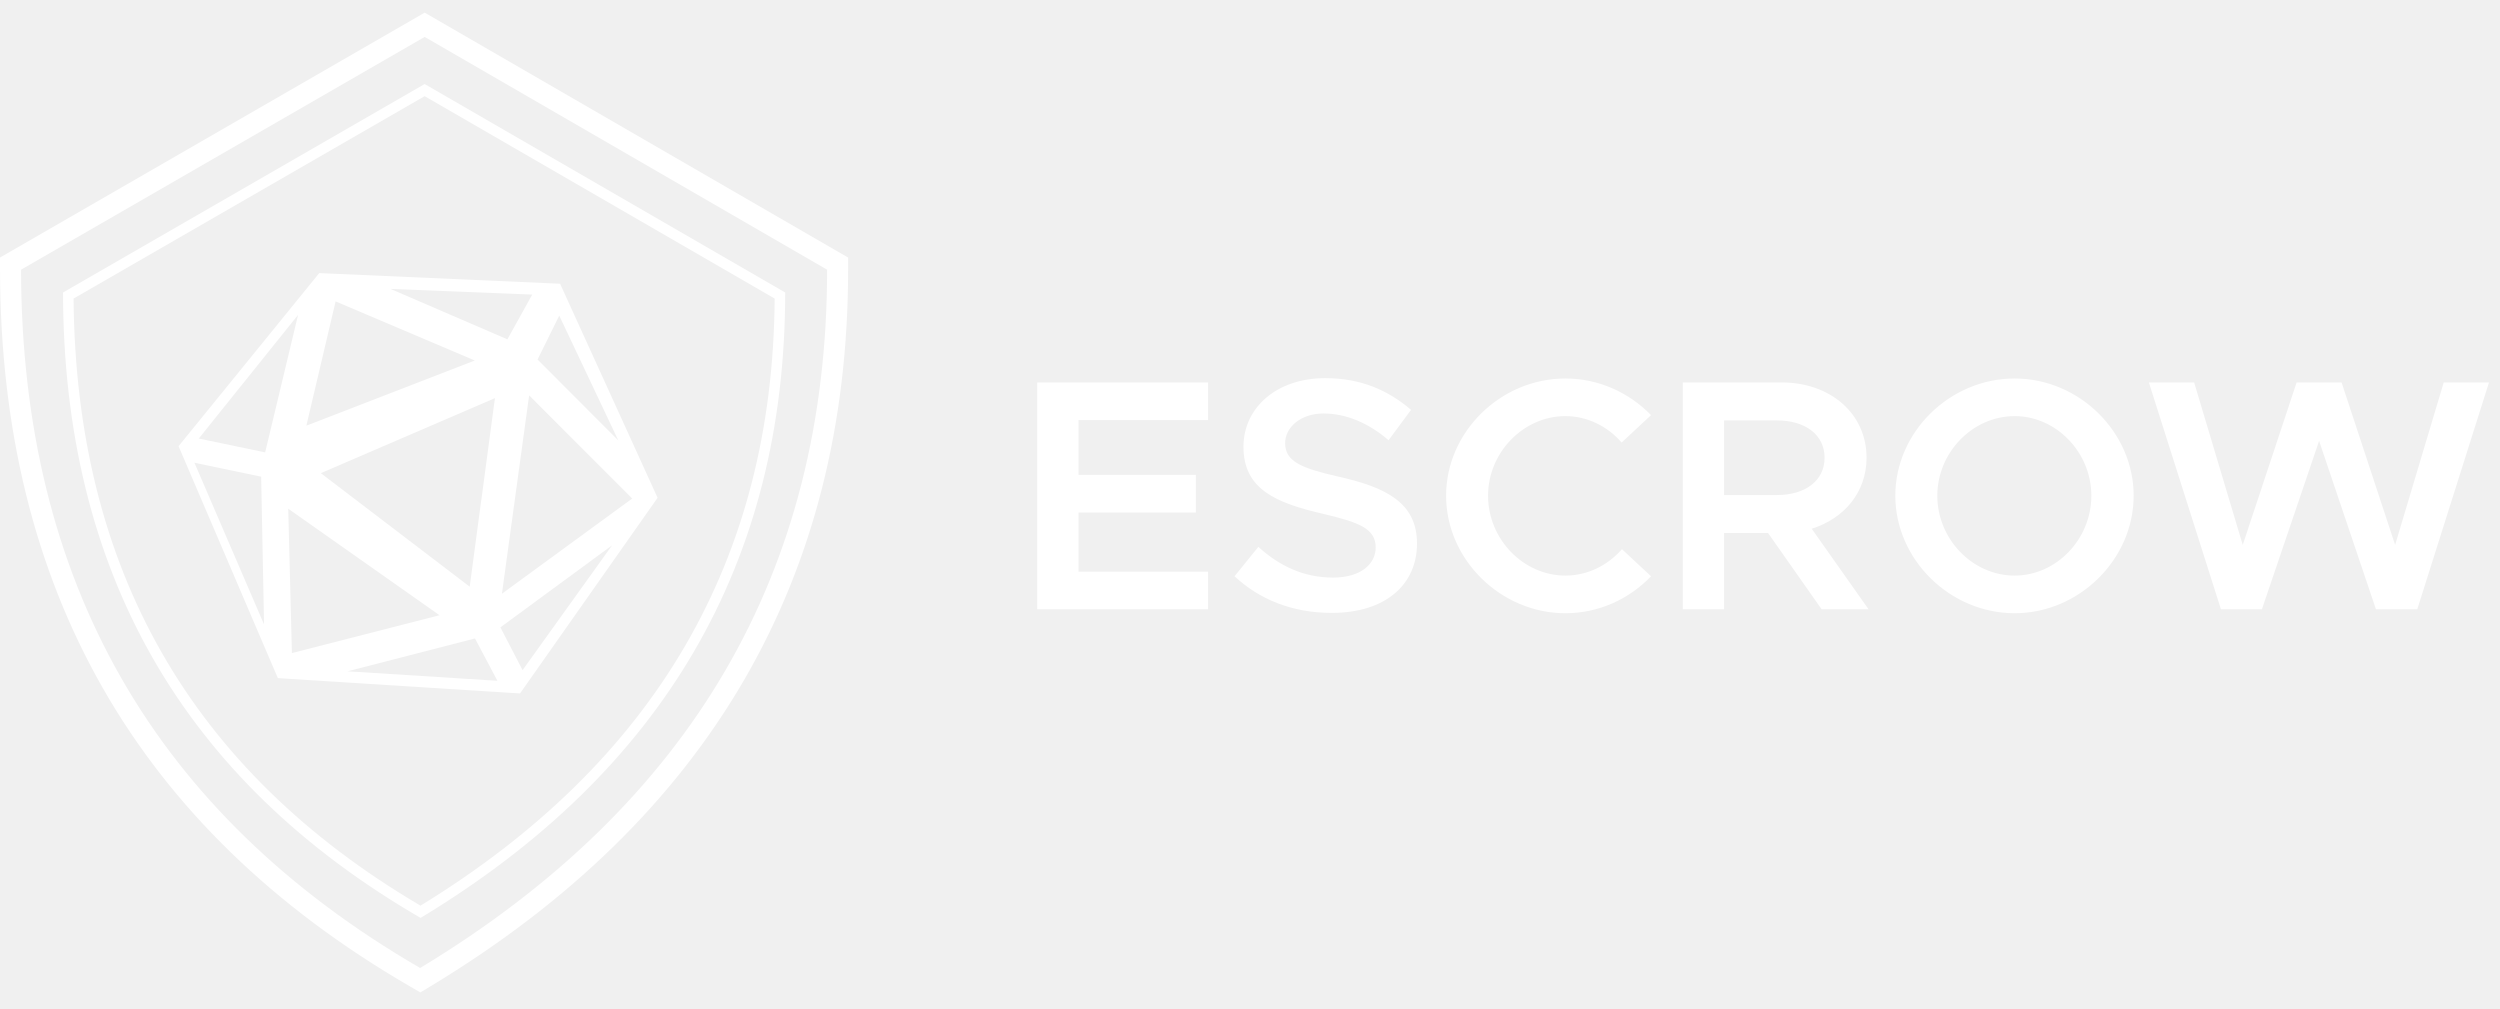
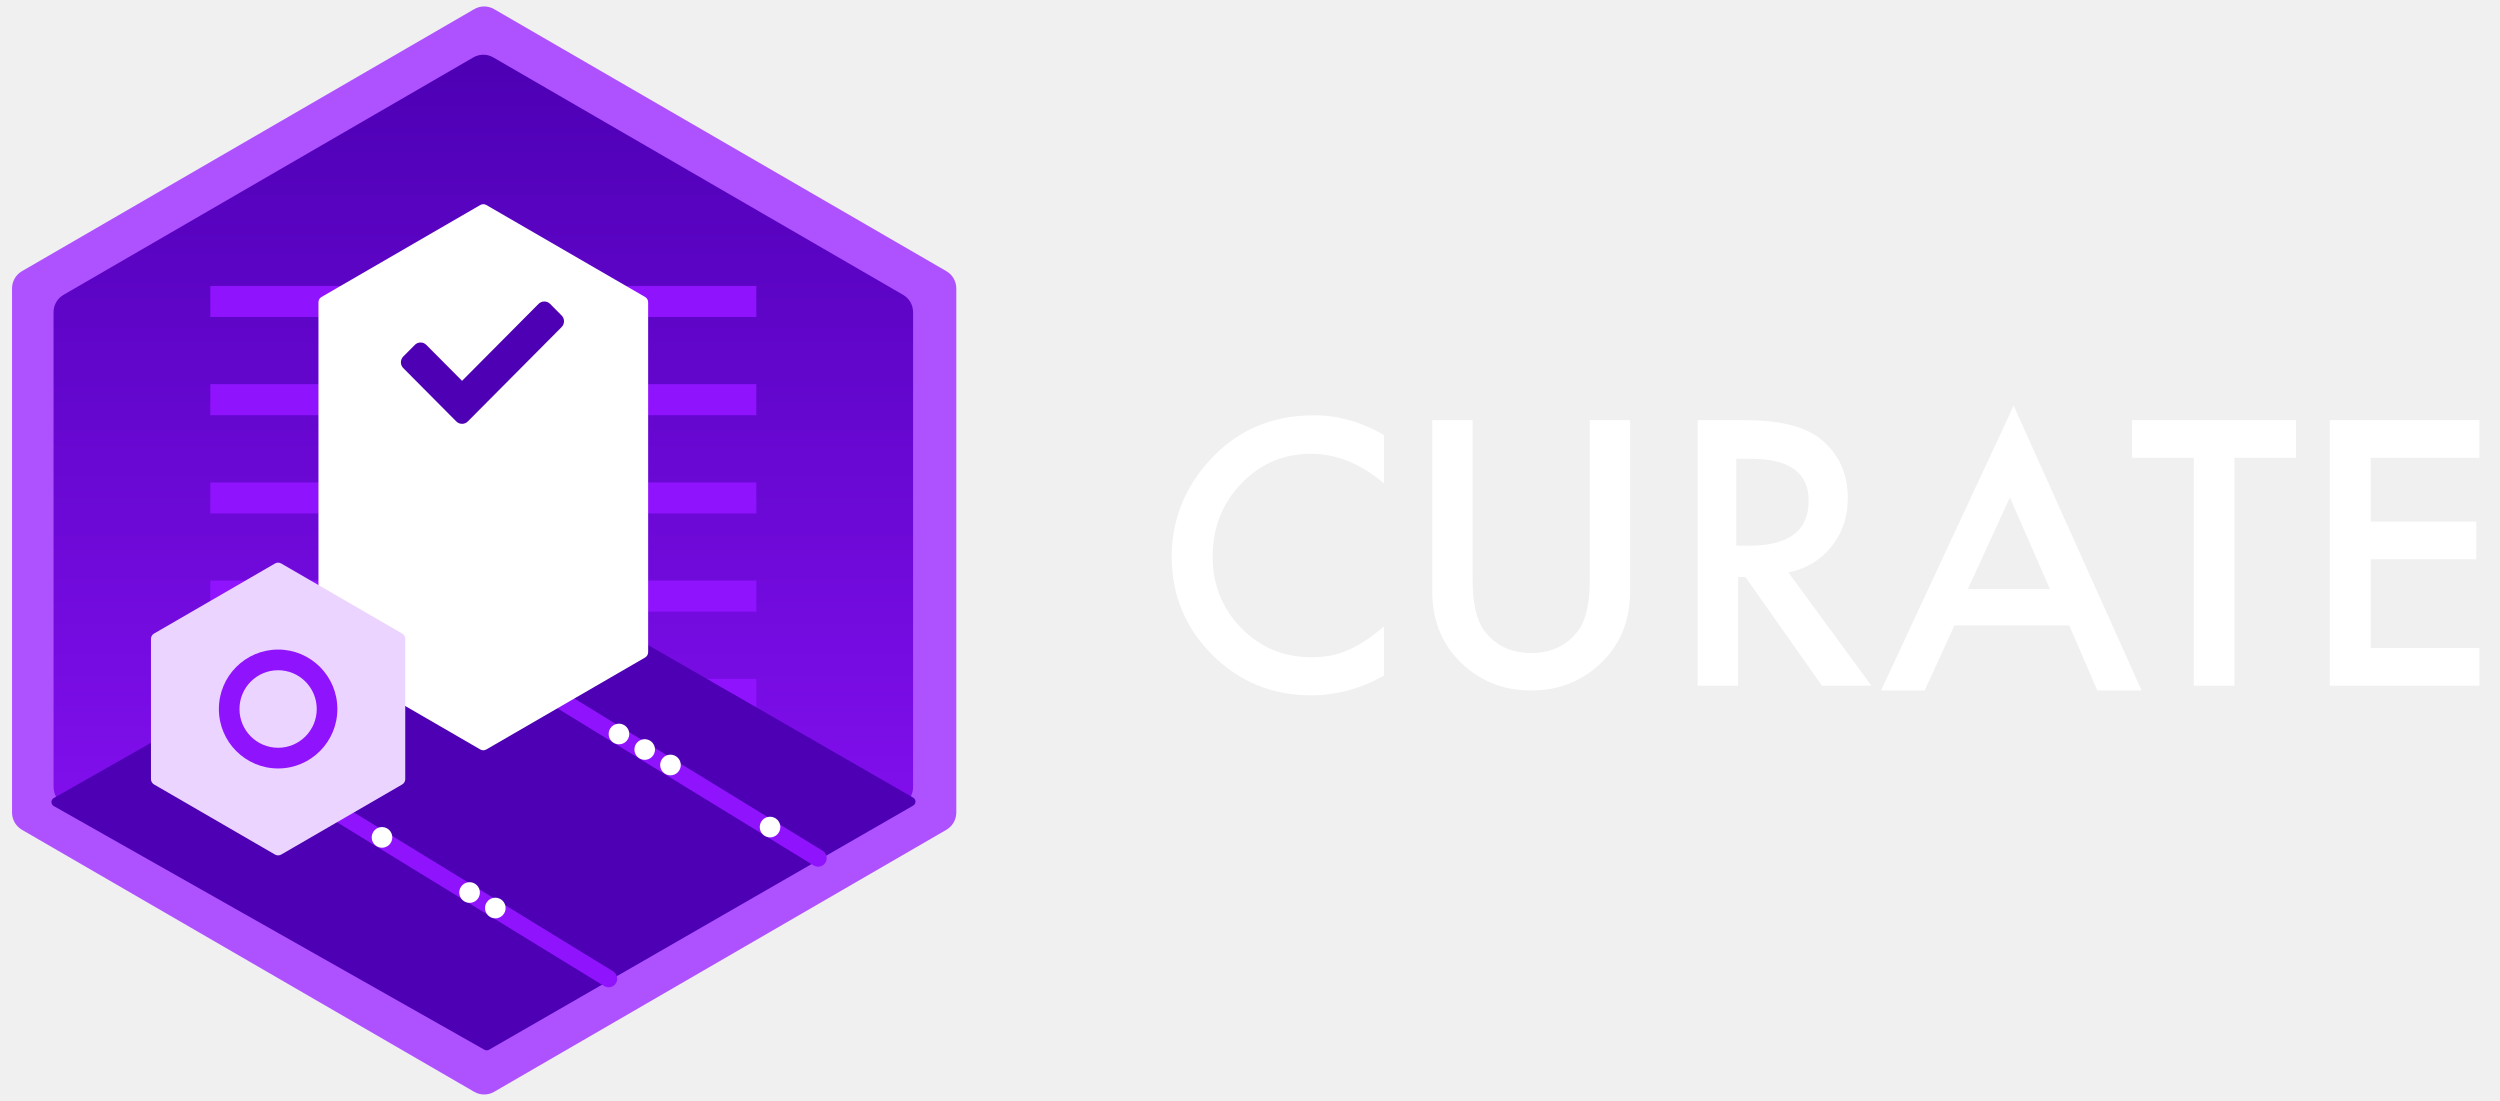
- <svg xmlns="http://www.w3.org/2000/svg" width="119" height="48" viewBox="0 0 119 48" fill="none">
-   <path d="M57.505 19.996H51.337V22.605H56.923V24.396H51.337V27.21H57.505V29.001H49.371V18.204H57.505V19.996ZM63.39 29.174C61.533 29.174 59.96 28.546 58.764 27.43L59.897 26.031C60.888 26.927 62.037 27.493 63.453 27.493C64.79 27.493 65.483 26.833 65.483 26.062C65.483 25.167 64.712 24.868 62.981 24.459C60.747 23.941 59.189 23.296 59.189 21.269C59.189 19.383 60.794 18 63.075 18C64.79 18 66.081 18.581 67.166 19.509L66.096 20.955C65.152 20.137 64.067 19.682 62.997 19.682C61.911 19.682 61.172 20.342 61.172 21.096C61.172 21.976 61.974 22.291 63.689 22.683C65.939 23.186 67.45 23.909 67.45 25.874C67.45 27.807 65.971 29.174 63.39 29.174ZM74.514 29.19C71.43 29.19 68.834 26.628 68.834 23.595C68.834 20.562 71.43 18.016 74.514 18.016C76.103 18.016 77.551 18.692 78.59 19.76L77.189 21.065C76.528 20.295 75.553 19.807 74.514 19.807C72.516 19.807 70.832 21.536 70.832 23.595C70.832 25.669 72.516 27.398 74.514 27.398C75.569 27.398 76.528 26.911 77.205 26.141L78.59 27.43C77.551 28.514 76.103 29.19 74.514 29.19ZM88.943 29.001H86.709L84.159 25.371H82.067V29.001H80.1V18.204H84.805C87.118 18.204 88.848 19.682 88.848 21.788C88.848 23.422 87.794 24.679 86.237 25.167L88.943 29.001ZM82.067 20.012V23.564H84.584C85.922 23.564 86.85 22.888 86.85 21.788C86.85 20.688 85.922 20.012 84.584 20.012H82.067ZM95.897 29.19C92.814 29.19 90.217 26.628 90.217 23.595C90.217 20.562 92.814 18.016 95.897 18.016C98.966 18.016 101.562 20.562 101.562 23.595C101.562 26.628 98.966 29.19 95.897 29.19ZM95.897 27.398C97.88 27.398 99.548 25.669 99.548 23.595C99.548 21.536 97.88 19.807 95.897 19.807C93.899 19.807 92.216 21.536 92.216 23.595C92.216 25.669 93.899 27.398 95.897 27.398ZM105.716 29.001L102.286 18.204H104.441L106.754 25.937L109.319 18.204H111.459L114.008 25.937L116.321 18.204H118.476L115.062 29.001H113.095L110.389 20.986L107.667 29.001H105.716Z" fill="white" />
-   <path fill-rule="evenodd" clip-rule="evenodd" d="M0 12.259L20.215 0.602L40.37 12.26V12.837C40.37 27.563 33.711 38.958 20.516 46.933L20.009 47.239L19.496 46.942C6.541 39.425 0.024 28.013 0.001 12.838L0 12.259ZM39.37 12.837C39.37 27.192 32.913 38.272 19.998 46.077C7.356 38.742 1.024 27.662 1.002 12.837L20.215 1.757L39.37 12.837Z" fill="white" />
-   <path fill-rule="evenodd" clip-rule="evenodd" d="M20.015 43.11C31.189 36.267 36.789 26.648 36.874 14.211L20.213 4.577L3.502 14.211C3.602 27.068 9.097 36.68 20.015 43.11ZM3 13.923C3.02 27.2 8.693 37.123 20.02 43.692C31.59 36.702 37.375 26.779 37.375 13.923L20.213 4L3 13.923Z" fill="white" />
-   <path fill-rule="evenodd" clip-rule="evenodd" d="M15.195 13L26.66 13.506L31.301 23.695L24.753 33.008L13.226 32.278L8.5 21.238L15.195 13ZM22.609 30.39L16.536 31.955L23.677 32.406L22.609 30.39ZM29.135 25.957L23.819 29.862L24.875 31.898L29.135 25.957ZM13.72 24.215L13.895 31.086L20.921 29.285L13.72 24.215ZM9.255 22.026L12.569 29.724L12.431 22.689L9.255 22.026ZM25.187 18.82L23.892 28.261L30.093 23.73L25.187 18.82ZM23.56 18.95L15.27 22.522L22.357 27.926L23.56 18.95ZM14.188 14.989L9.461 20.875L12.621 21.535L14.188 14.989ZM26.62 15.023L25.588 17.113L29.431 20.965L26.62 15.023ZM15.975 14.347L14.583 20.262L22.6 17.16L15.975 14.347ZM18.586 13.752L24.152 16.153L25.334 14.022L18.586 13.752Z" fill="white" />
+ <svg xmlns="http://www.w3.org/2000/svg" width="109" height="48" viewBox="0 0 109 48" fill="none">
+   <g clip-path="url(#clip0_19243_3190)">
+     <path fill-rule="evenodd" clip-rule="evenodd" d="M21.542 0.398L41.262 11.823C41.53 11.978 41.695 12.265 41.695 12.576V35.426C41.695 35.736 41.53 36.023 41.262 36.179L21.542 47.604C21.274 47.759 20.945 47.759 20.677 47.604L0.957 36.179C0.689 36.023 0.524 35.736 0.524 35.426V12.576C0.524 12.265 0.689 11.978 0.957 11.823L20.677 0.398C20.945 0.242 21.274 0.242 21.542 0.398Z" fill="#AE52FF" />
+     <path fill-rule="evenodd" clip-rule="evenodd" d="M21.505 45.425L39.377 35.071C39.645 34.915 39.81 34.629 39.81 34.318V13.609C39.81 13.298 39.645 13.011 39.377 12.856L21.505 2.502C21.237 2.346 20.907 2.346 20.639 2.502L2.768 12.856C2.5 13.011 2.335 13.298 2.335 13.609V34.318C2.335 34.629 2.5 34.915 2.768 35.071L20.639 45.425C20.907 45.581 21.237 45.581 21.505 45.425Z" fill="url(#paint0_linear_19243_3190)" />
+     <path d="M32.976 12.468H9.169V13.821H32.976V12.468Z" fill="#9013FE" />
+     <path d="M32.976 16.75H9.169V18.103H32.976V16.75Z" fill="#9013FE" />
+     <path d="M32.976 21.033H9.169V22.386H32.976V21.033Z" fill="#9013FE" />
+     <path d="M32.976 25.315H9.169V26.668H32.976V25.315Z" fill="#9013FE" />
+     <path d="M32.976 29.598H9.169V30.951H32.976V29.598Z" fill="#9013FE" />
+     <path fill-rule="evenodd" clip-rule="evenodd" d="M21.123 45.77L2.344 35.144C2.248 35.089 2.214 34.967 2.268 34.871C2.286 34.839 2.312 34.812 2.344 34.794L21.222 24.075L39.814 34.777C39.91 34.832 39.943 34.954 39.888 35.05C39.87 35.081 39.845 35.107 39.814 35.124L21.321 45.769C21.26 45.804 21.185 45.804 21.123 45.77Z" fill="#4D00B4" />
+     <path d="M11.144 33.675L26.342 42.992C26.518 43.1 26.748 43.044 26.856 42.867C26.964 42.69 26.908 42.459 26.732 42.35L11.534 33.034C11.358 32.926 11.127 32.982 11.02 33.159C10.912 33.336 10.968 33.567 11.144 33.675Z" fill="#9013FE" />
+     <path d="M20.278 28.416L35.475 37.733C35.652 37.841 35.882 37.785 35.99 37.608C36.098 37.431 36.042 37.2 35.866 37.092L20.668 27.775C20.492 27.667 20.261 27.723 20.154 27.9C20.046 28.077 20.102 28.308 20.278 28.416Z" fill="#9013FE" />
+     <path fill-rule="evenodd" clip-rule="evenodd" d="M21.205 32.676L28.126 28.668C28.208 28.62 28.259 28.532 28.259 28.436V13.179C28.259 13.084 28.208 12.995 28.126 12.948L21.205 8.939C21.122 8.891 21.021 8.891 20.939 8.939L14.018 12.948C13.936 12.995 13.885 13.084 13.885 13.179V28.436C13.885 28.532 13.936 28.62 14.018 28.668L20.939 32.676C21.021 32.724 21.122 32.724 21.205 32.676Z" fill="white" />
+     <path d="M19.894 18.374L17.583 16.049C17.444 15.91 17.444 15.683 17.583 15.543L18.086 15.038C18.224 14.898 18.45 14.898 18.588 15.038L20.146 16.604L23.481 13.249C23.62 13.11 23.845 13.11 23.984 13.249L24.486 13.755C24.625 13.895 24.625 14.121 24.486 14.261L20.397 18.374C20.258 18.514 20.033 18.514 19.894 18.374Z" fill="#4D00B4" />
+     <path fill-rule="evenodd" clip-rule="evenodd" d="M12.259 37.26L17.536 34.202C17.618 34.154 17.669 34.066 17.669 33.971V27.856C17.669 27.76 17.618 27.672 17.536 27.624L12.259 24.567C12.176 24.519 12.075 24.519 11.992 24.567L6.715 27.624C6.633 27.672 6.582 27.76 6.582 27.856V33.971C6.582 34.066 6.633 34.154 6.715 34.202L11.992 37.26C12.075 37.307 12.176 37.307 12.259 37.26Z" fill="#EBD4FF" />
+     <path d="M12.126 33.505C13.552 33.505 14.709 32.344 14.709 30.913C14.709 29.481 13.552 28.321 12.126 28.321C10.699 28.321 9.543 29.481 9.543 30.913C9.543 32.344 10.699 33.505 12.126 33.505ZM12.126 32.603C11.195 32.603 10.441 31.846 10.441 30.913C10.441 29.979 11.195 29.222 12.126 29.222C13.056 29.222 13.81 29.979 13.81 30.913C13.81 31.846 13.056 32.603 12.126 32.603Z" fill="#9013FE" />
+     <path d="M26.986 32.453C27.234 32.453 27.436 32.251 27.436 32.002C27.436 31.753 27.234 31.552 26.986 31.552C26.738 31.552 26.537 31.753 26.537 32.002C26.537 32.251 26.738 32.453 26.986 32.453Z" fill="white" />
+     <path d="M28.109 33.129C28.357 33.129 28.558 32.928 28.558 32.679C28.558 32.43 28.357 32.228 28.109 32.228C27.861 32.228 27.66 32.43 27.66 32.679C27.66 32.928 27.861 33.129 28.109 33.129Z" fill="white" />
+     <path d="M29.232 33.805C29.48 33.805 29.682 33.603 29.682 33.354C29.682 33.105 29.48 32.903 29.232 32.903C28.984 32.903 28.783 33.105 28.783 33.354C28.783 33.603 28.984 33.805 29.232 33.805Z" fill="white" />
+     <path d="M33.574 36.511C33.822 36.511 34.023 36.309 34.023 36.06C34.023 35.811 33.822 35.609 33.574 35.609C33.326 35.609 33.125 35.811 33.125 36.06C33.125 36.309 33.326 36.511 33.574 36.511Z" fill="white" />
+     <path d="M16.655 36.961C16.903 36.961 17.104 36.759 17.104 36.51C17.104 36.261 16.903 36.059 16.655 36.059C16.407 36.059 16.206 36.261 16.206 36.51C16.206 36.759 16.407 36.961 16.655 36.961Z" fill="white" />
+     <path d="M20.474 39.365C20.722 39.365 20.923 39.163 20.923 38.914C20.923 38.665 20.722 38.463 20.474 38.463C20.226 38.463 20.024 38.665 20.024 38.914C20.024 39.163 20.226 39.365 20.474 39.365Z" fill="white" />
+     <path d="M21.596 40.041C21.844 40.041 22.045 39.839 22.045 39.59C22.045 39.341 21.844 39.139 21.596 39.139C21.348 39.139 21.146 39.341 21.146 39.59C21.146 39.839 21.348 40.041 21.596 40.041Z" fill="white" />
+     <path d="M60.343 18.969V21.073C59.32 20.214 58.261 19.785 57.166 19.785C55.975 19.785 54.969 20.208 54.149 21.056L54.118 21.088C53.288 21.951 52.872 23.008 52.872 24.258C52.872 25.492 53.288 26.534 54.118 27.382C54.95 28.23 55.968 28.655 57.174 28.655C57.797 28.655 58.327 28.553 58.762 28.35C59.005 28.248 59.258 28.111 59.519 27.938C59.779 27.766 60.054 27.557 60.343 27.313V29.455C59.33 30.029 58.266 30.316 57.151 30.316C55.474 30.316 54.042 29.729 52.857 28.555C51.676 27.372 51.086 25.944 51.086 24.273C51.086 22.774 51.58 21.438 52.568 20.265C53.784 18.827 55.357 18.108 57.288 18.108C58.342 18.108 59.36 18.395 60.343 18.969ZM64.206 18.319V25.292C64.206 26.286 64.369 27.014 64.696 27.474C65.184 28.138 65.871 28.471 66.756 28.471C67.647 28.471 68.336 28.138 68.824 27.474C69.151 27.029 69.315 26.301 69.315 25.292V18.319H71.073V25.772C71.073 26.991 70.691 27.996 69.926 28.786C69.066 29.666 68.009 30.105 66.756 30.105C65.504 30.105 64.45 29.666 63.594 28.786C62.829 27.996 62.447 26.991 62.447 25.772V18.319H64.206ZM77.976 24.962L81.593 29.895H79.436L76.099 25.156H75.782V29.895H74.019V18.319H76.084C77.628 18.319 78.743 18.606 79.429 19.181C80.185 19.821 80.564 20.665 80.564 21.715C80.564 22.535 80.327 23.239 79.852 23.829C79.378 24.419 78.753 24.797 77.976 24.962ZM75.702 23.791H76.278C77.998 23.791 78.858 23.139 78.858 21.835C78.858 20.613 78.021 20.003 76.349 20.003H75.702V23.791ZM90.218 27.268H85.215L83.913 30.105H82.013L87.796 17.687L93.375 30.105H91.445L90.218 27.268ZM89.377 25.685L87.631 21.686L85.8 25.685H89.377ZM97.419 19.961V29.895H95.65V19.961H92.954V18.319H100.107V19.961H97.419ZM108.102 19.961H103.364V22.742H107.964V24.384H103.364V28.253H108.102V29.895H101.58V18.319H108.102V19.961Z" fill="white" />
+   </g>
+   <defs>
+     <linearGradient id="paint0_linear_19243_3190" x1="21.072" y1="45.542" x2="21.072" y2="2.385" gradientUnits="userSpaceOnUse">
+       <stop stop-color="#9013FE" />
+       <stop offset="1" stop-color="#4D00B4" />
+     </linearGradient>
+     <clipPath id="clip0_19243_3190">
+       <rect width="108.522" height="48" fill="white" />
+     </clipPath>
+   </defs>
</svg>
